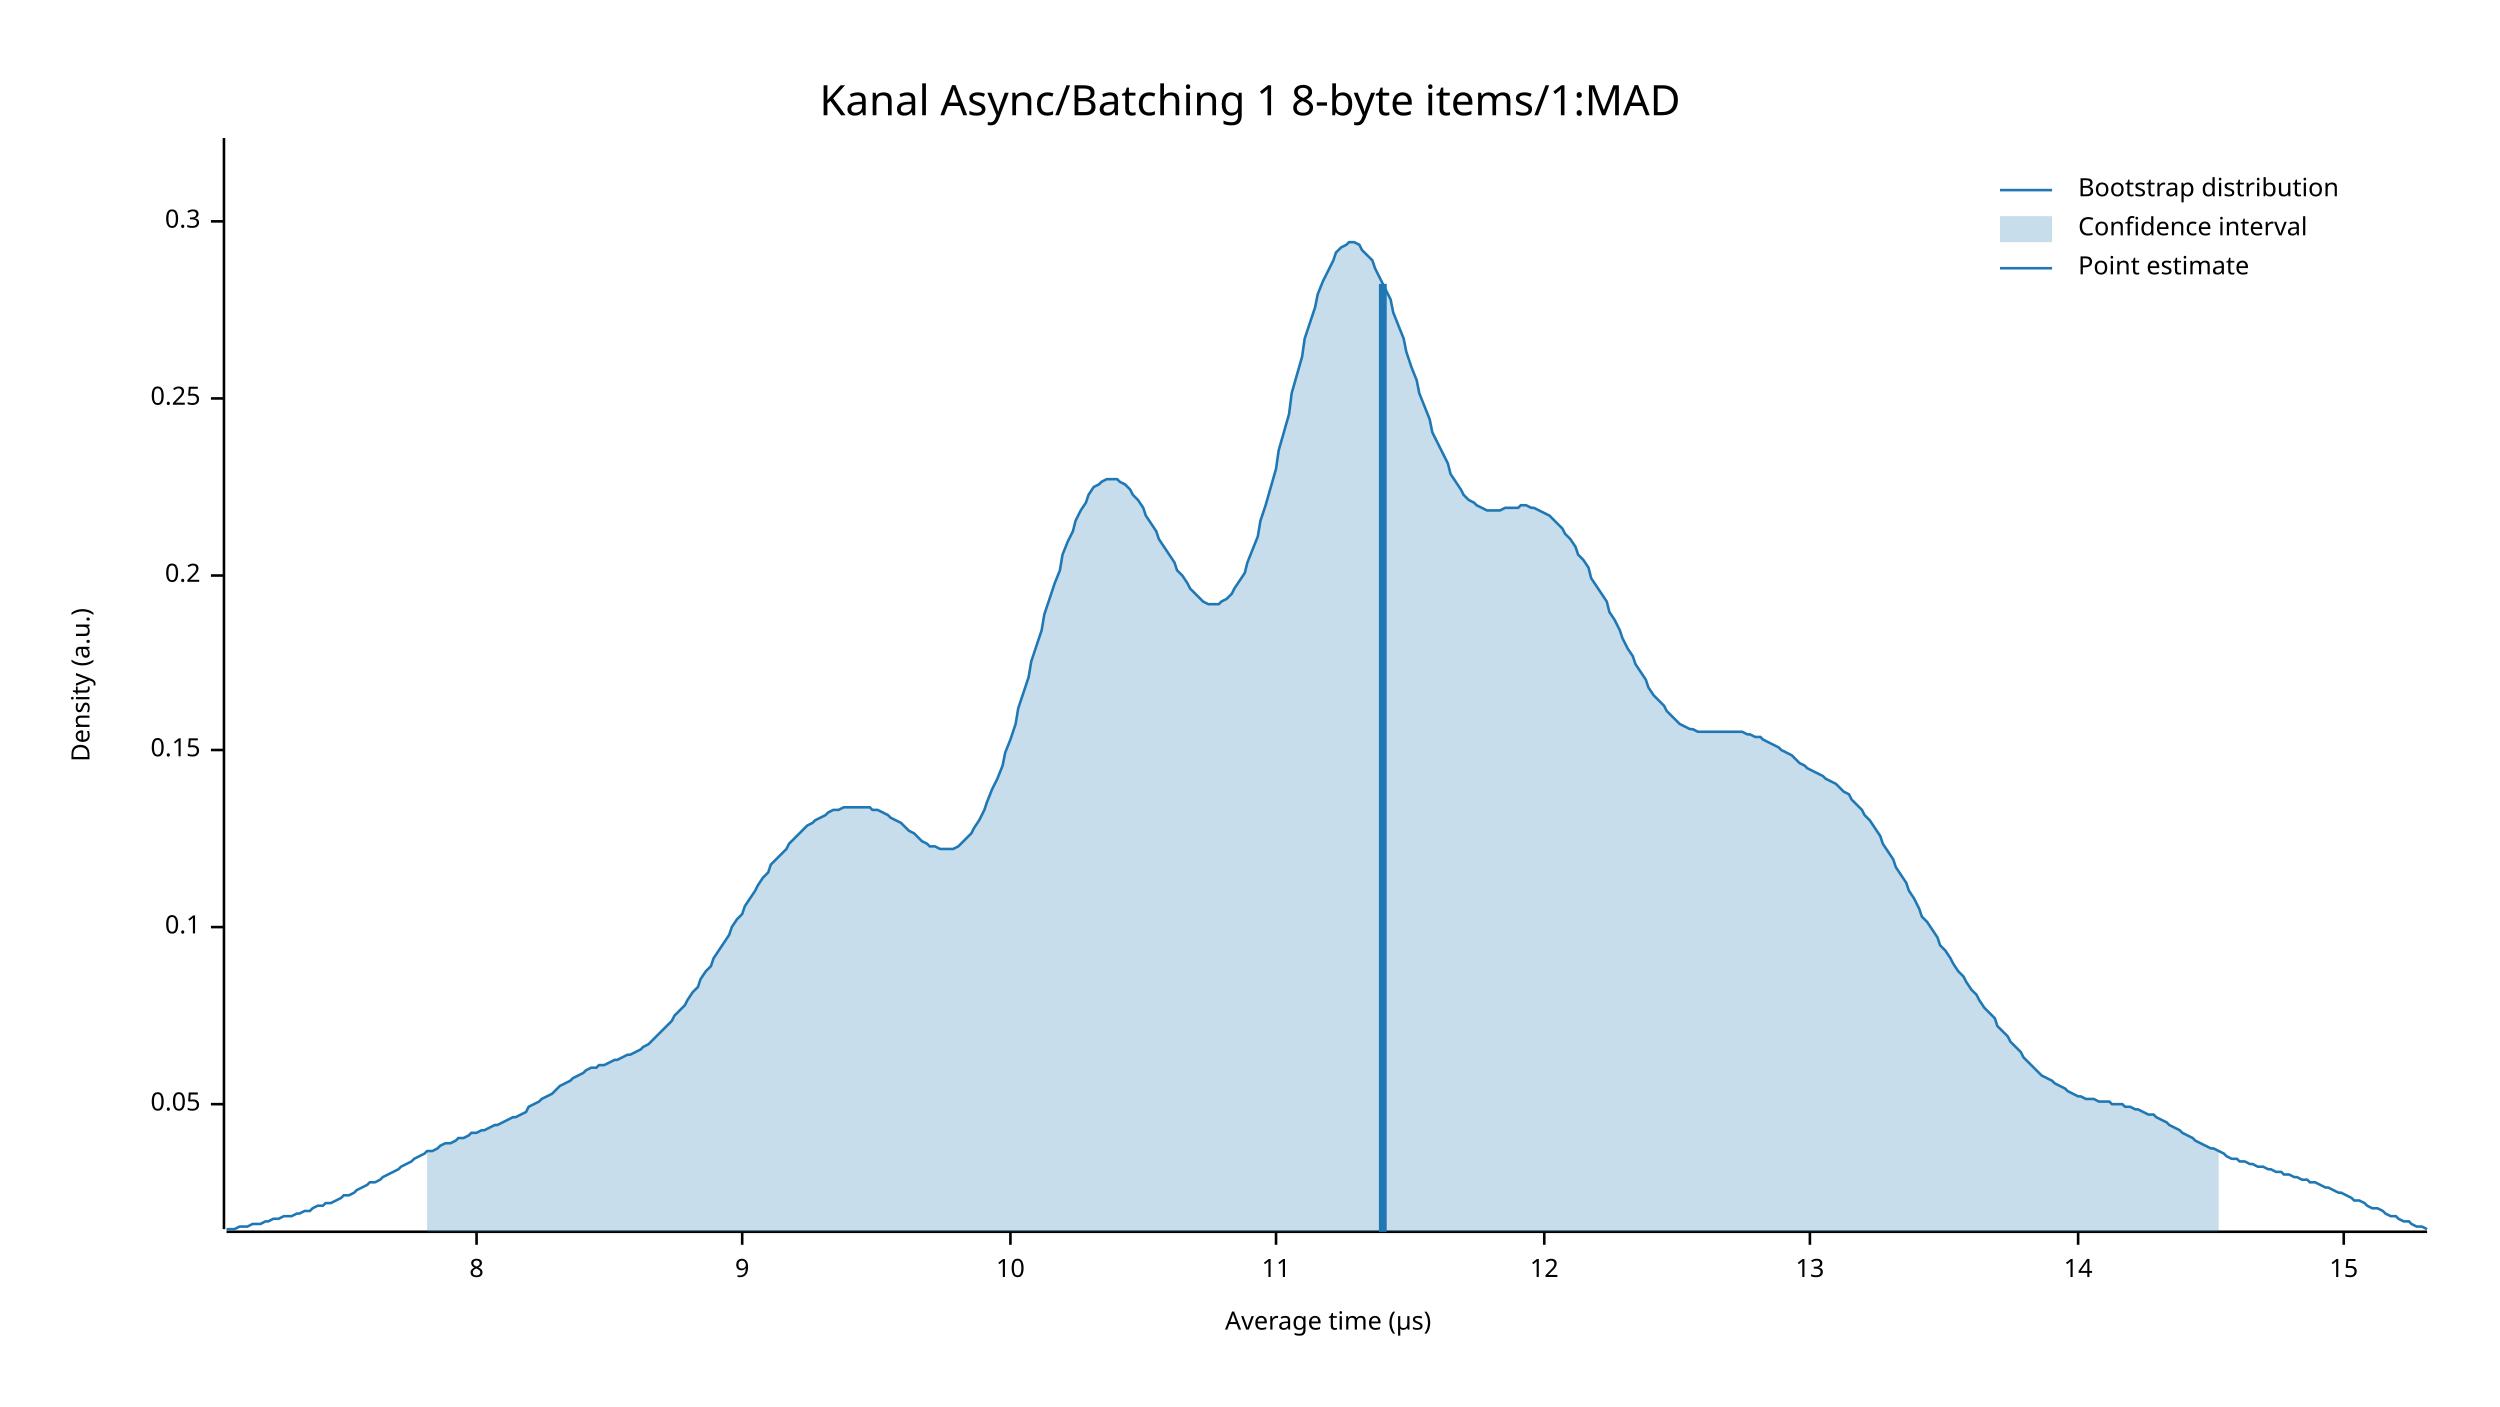
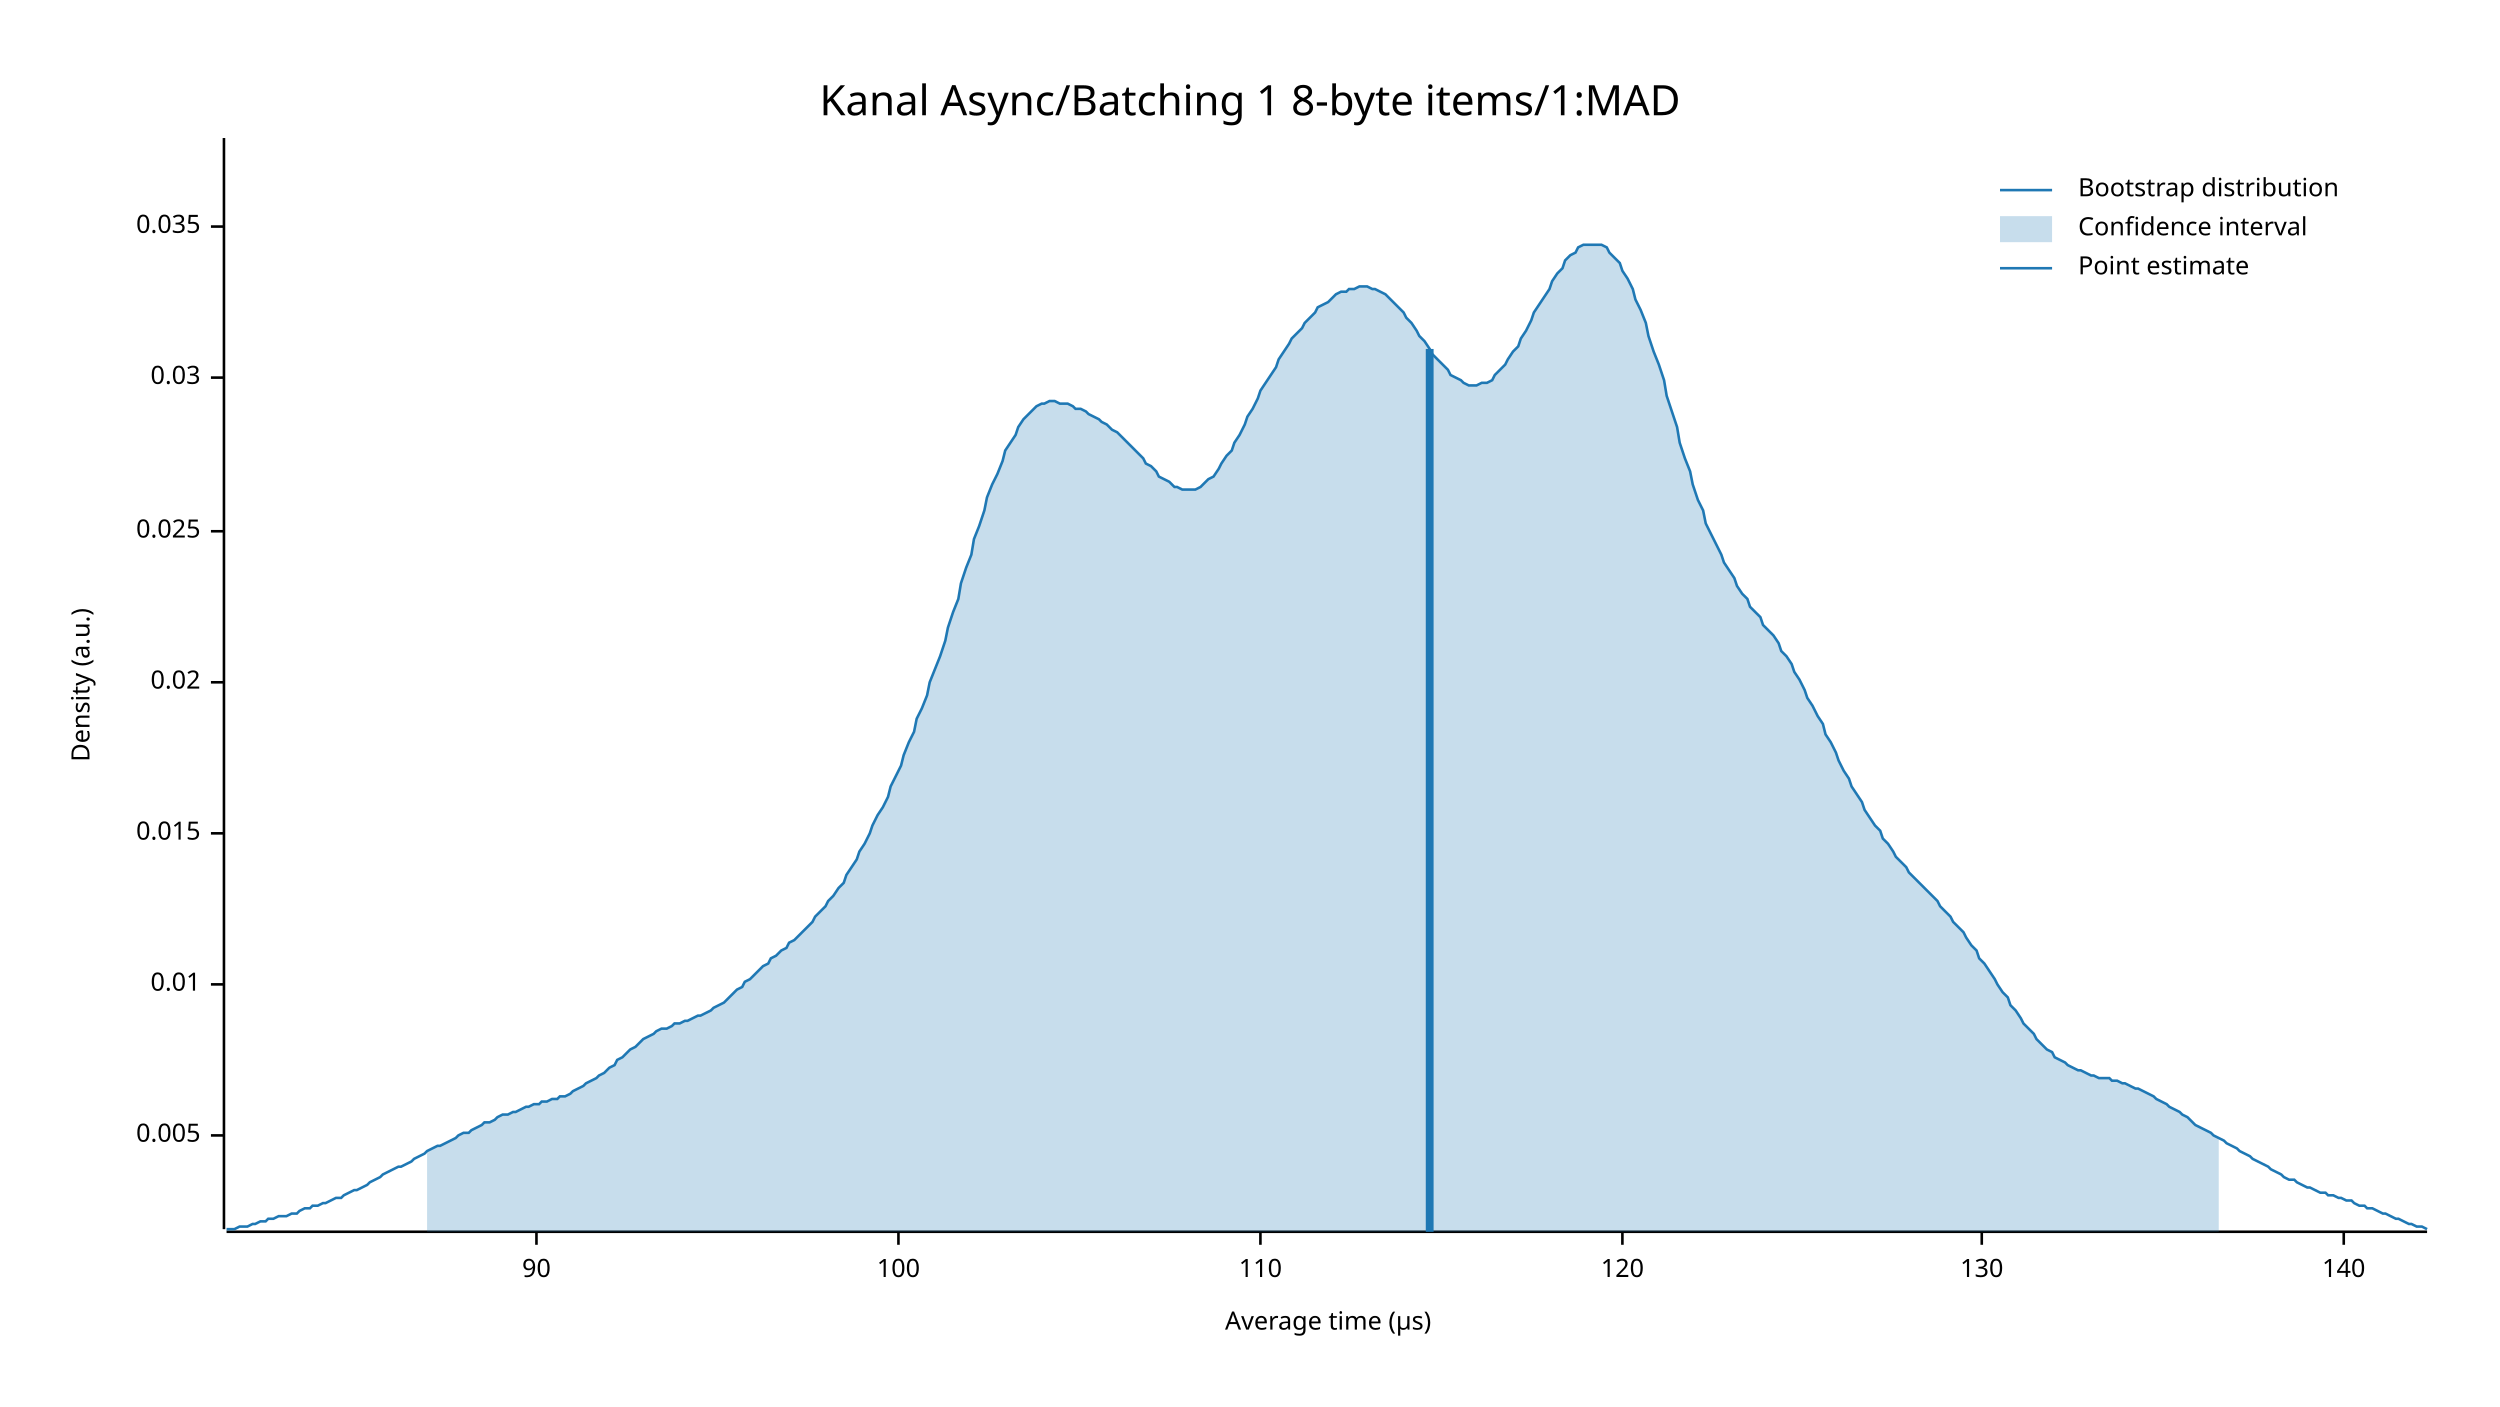
<svg xmlns="http://www.w3.org/2000/svg" width="960" height="540" viewBox="0 0 960 540">
  <text x="480" y="32" dy="0.76em" text-anchor="middle" font-family="sans-serif" font-size="16.129" opacity="1" fill="#000000">
Kanal Async/Batching 1 8-byte items/1:MAD
</text>
  <text x="27" y="263" dy="0.76em" text-anchor="middle" font-family="sans-serif" font-size="9.677" opacity="1" fill="#000000" transform="rotate(270, 27, 263)">
Density (a.u.)
</text>
  <text x="510" y="513" dy="-0.5ex" text-anchor="middle" font-family="sans-serif" font-size="9.677" opacity="1" fill="#000000">
Average time (µs)
</text>
  <polyline fill="none" opacity="1" stroke="#000000" stroke-width="1" points="86,53 86,472 " />
-   <text x="77" y="424" dy="0.5ex" text-anchor="end" font-family="sans-serif" font-size="9.677" opacity="1" fill="#000000">
- 0.05
+   <text x="77" y="436" dy="0.5ex" text-anchor="end" font-family="sans-serif" font-size="9.677" opacity="1" fill="#000000">
+ 0.005
</text>
-   <polyline fill="none" opacity="1" stroke="#000000" stroke-width="1" points="81,424 86,424 " />
-   <text x="77" y="356" dy="0.5ex" text-anchor="end" font-family="sans-serif" font-size="9.677" opacity="1" fill="#000000">
- 0.1
+   <polyline fill="none" opacity="1" stroke="#000000" stroke-width="1" points="81,436 86,436 " />
+   <text x="77" y="378" dy="0.5ex" text-anchor="end" font-family="sans-serif" font-size="9.677" opacity="1" fill="#000000">
+ 0.01
</text>
-   <polyline fill="none" opacity="1" stroke="#000000" stroke-width="1" points="81,356 86,356 " />
-   <text x="77" y="288" dy="0.5ex" text-anchor="end" font-family="sans-serif" font-size="9.677" opacity="1" fill="#000000">
- 0.15
+   <polyline fill="none" opacity="1" stroke="#000000" stroke-width="1" points="81,378 86,378 " />
+   <text x="77" y="320" dy="0.5ex" text-anchor="end" font-family="sans-serif" font-size="9.677" opacity="1" fill="#000000">
+ 0.015
</text>
-   <polyline fill="none" opacity="1" stroke="#000000" stroke-width="1" points="81,288 86,288 " />
-   <text x="77" y="221" dy="0.5ex" text-anchor="end" font-family="sans-serif" font-size="9.677" opacity="1" fill="#000000">
- 0.2
+   <polyline fill="none" opacity="1" stroke="#000000" stroke-width="1" points="81,320 86,320 " />
+   <text x="77" y="262" dy="0.5ex" text-anchor="end" font-family="sans-serif" font-size="9.677" opacity="1" fill="#000000">
+ 0.02
</text>
-   <polyline fill="none" opacity="1" stroke="#000000" stroke-width="1" points="81,221 86,221 " />
-   <text x="77" y="153" dy="0.5ex" text-anchor="end" font-family="sans-serif" font-size="9.677" opacity="1" fill="#000000">
- 0.25
+   <polyline fill="none" opacity="1" stroke="#000000" stroke-width="1" points="81,262 86,262 " />
+   <text x="77" y="204" dy="0.5ex" text-anchor="end" font-family="sans-serif" font-size="9.677" opacity="1" fill="#000000">
+ 0.025
</text>
-   <polyline fill="none" opacity="1" stroke="#000000" stroke-width="1" points="81,153 86,153 " />
-   <text x="77" y="85" dy="0.5ex" text-anchor="end" font-family="sans-serif" font-size="9.677" opacity="1" fill="#000000">
- 0.3
+   <polyline fill="none" opacity="1" stroke="#000000" stroke-width="1" points="81,204 86,204 " />
+   <text x="77" y="145" dy="0.5ex" text-anchor="end" font-family="sans-serif" font-size="9.677" opacity="1" fill="#000000">
+ 0.03
</text>
-   <polyline fill="none" opacity="1" stroke="#000000" stroke-width="1" points="81,85 86,85 " />
+   <polyline fill="none" opacity="1" stroke="#000000" stroke-width="1" points="81,145 86,145 " />
+   <text x="77" y="87" dy="0.5ex" text-anchor="end" font-family="sans-serif" font-size="9.677" opacity="1" fill="#000000">
+ 0.035
+ </text>
+   <polyline fill="none" opacity="1" stroke="#000000" stroke-width="1" points="81,87 86,87 " />
  <polyline fill="none" opacity="1" stroke="#000000" stroke-width="1" points="87,473 932,473 " />
-   <text x="183" y="483" dy="0.76em" text-anchor="middle" font-family="sans-serif" font-size="9.677" opacity="1" fill="#000000">
- 8
+   <text x="206" y="483" dy="0.76em" text-anchor="middle" font-family="sans-serif" font-size="9.677" opacity="1" fill="#000000">
+ 90
</text>
-   <polyline fill="none" opacity="1" stroke="#000000" stroke-width="1" points="183,473 183,478 " />
-   <text x="285" y="483" dy="0.76em" text-anchor="middle" font-family="sans-serif" font-size="9.677" opacity="1" fill="#000000">
- 9
+   <polyline fill="none" opacity="1" stroke="#000000" stroke-width="1" points="206,473 206,478 " />
+   <text x="345" y="483" dy="0.76em" text-anchor="middle" font-family="sans-serif" font-size="9.677" opacity="1" fill="#000000">
+ 100
</text>
-   <polyline fill="none" opacity="1" stroke="#000000" stroke-width="1" points="285,473 285,478 " />
-   <text x="388" y="483" dy="0.76em" text-anchor="middle" font-family="sans-serif" font-size="9.677" opacity="1" fill="#000000">
- 10
+   <polyline fill="none" opacity="1" stroke="#000000" stroke-width="1" points="345,473 345,478 " />
+   <text x="484" y="483" dy="0.76em" text-anchor="middle" font-family="sans-serif" font-size="9.677" opacity="1" fill="#000000">
+ 110
</text>
-   <polyline fill="none" opacity="1" stroke="#000000" stroke-width="1" points="388,473 388,478 " />
-   <text x="490" y="483" dy="0.76em" text-anchor="middle" font-family="sans-serif" font-size="9.677" opacity="1" fill="#000000">
- 11
+   <polyline fill="none" opacity="1" stroke="#000000" stroke-width="1" points="484,473 484,478 " />
+   <text x="623" y="483" dy="0.76em" text-anchor="middle" font-family="sans-serif" font-size="9.677" opacity="1" fill="#000000">
+ 120
</text>
-   <polyline fill="none" opacity="1" stroke="#000000" stroke-width="1" points="490,473 490,478 " />
-   <text x="593" y="483" dy="0.76em" text-anchor="middle" font-family="sans-serif" font-size="9.677" opacity="1" fill="#000000">
- 12
+   <polyline fill="none" opacity="1" stroke="#000000" stroke-width="1" points="623,473 623,478 " />
+   <text x="761" y="483" dy="0.76em" text-anchor="middle" font-family="sans-serif" font-size="9.677" opacity="1" fill="#000000">
+ 130
</text>
-   <polyline fill="none" opacity="1" stroke="#000000" stroke-width="1" points="593,473 593,478 " />
-   <text x="695" y="483" dy="0.76em" text-anchor="middle" font-family="sans-serif" font-size="9.677" opacity="1" fill="#000000">
- 13
- </text>
-   <polyline fill="none" opacity="1" stroke="#000000" stroke-width="1" points="695,473 695,478 " />
-   <text x="798" y="483" dy="0.76em" text-anchor="middle" font-family="sans-serif" font-size="9.677" opacity="1" fill="#000000">
- 14
- </text>
-   <polyline fill="none" opacity="1" stroke="#000000" stroke-width="1" points="798,473 798,478 " />
+   <polyline fill="none" opacity="1" stroke="#000000" stroke-width="1" points="761,473 761,478 " />
  <text x="900" y="483" dy="0.76em" text-anchor="middle" font-family="sans-serif" font-size="9.677" opacity="1" fill="#000000">
- 15
+ 140
</text>
  <polyline fill="none" opacity="1" stroke="#000000" stroke-width="1" points="900,473 900,478 " />
-   <polyline fill="none" opacity="1" stroke="#1F78B4" stroke-width="1" points="87,472 88,472 90,472 92,471 93,471 95,471 97,470 98,470 100,470 102,469 103,469 105,468 107,468 109,467 110,467 112,467 114,466 115,466 117,465 119,465 120,464 122,463 124,463 125,462 127,462 129,461 131,460 132,459 134,459 136,458 137,457 139,456 141,455 142,454 144,454 146,453 147,452 149,451 151,450 153,449 154,448 156,447 158,446 159,445 161,444 163,443 164,442 166,442 168,441 169,440 171,439 173,439 175,438 176,437 178,437 180,436 181,435 183,435 185,434 186,434 188,433 190,432 191,432 193,431 195,430 197,429 198,429 200,428 202,427 203,425 205,424 207,423 208,422 210,421 212,420 214,418 215,417 217,416 219,415 220,414 222,413 224,412 225,411 227,410 229,410 230,409 232,409 234,408 236,407 237,407 239,406 241,405 242,405 244,404 246,403 247,402 249,401 251,399 252,398 254,396 256,394 258,392 259,390 261,388 263,386 264,384 266,381 268,379 269,376 271,373 273,371 274,368 276,365 278,362 280,359 281,356 283,353 285,351 286,348 288,345 290,342 291,340 293,337 295,335 296,332 298,330 300,328 302,326 303,324 305,322 307,320 308,319 310,317 312,316 313,315 315,314 317,313 318,312 320,311 322,311 324,310 325,310 327,310 329,310 330,310 332,310 334,310 335,311 337,311 339,312 341,313 342,314 344,315 346,316 347,317 349,319 351,320 352,321 354,323 356,324 357,325 359,325 361,326 363,326 364,326 366,326 368,325 369,324 371,322 373,320 374,318 376,315 378,311 379,308 381,303 383,299 385,294 386,289 388,284 390,278 391,272 393,266 395,260 396,254 398,248 400,242 401,236 403,230 405,224 407,219 408,213 410,208 412,204 413,200 415,196 417,193 418,190 420,187 422,186 423,185 425,184 427,184 429,184 430,185 432,186 434,188 435,190 437,192 439,195 440,198 442,201 444,204 445,207 447,210 449,213 451,216 452,219 454,221 456,224 457,226 459,228 461,230 462,231 464,232 466,232 468,232 469,231 471,230 473,228 474,226 476,223 478,220 479,216 481,211 483,206 484,200 486,194 488,187 490,180 491,173 493,166 495,159 496,151 498,144 500,137 501,130 503,124 505,118 506,113 508,108 510,104 512,100 513,97 515,95 517,94 518,93 520,93 522,94 523,96 525,98 527,100 528,103 530,107 532,111 534,115 535,120 537,125 539,130 540,135 542,141 544,146 545,151 547,156 549,161 550,166 552,170 554,174 556,178 557,182 559,185 561,188 562,190 564,192 566,193 567,194 569,195 571,196 573,196 574,196 576,196 578,195 579,195 581,195 583,195 584,194 586,194 588,195 589,195 591,196 593,197 595,198 596,199 598,201 600,203 601,205 603,207 605,210 606,213 608,215 610,218 611,222 613,225 615,228 617,231 618,235 620,238 622,242 623,245 625,249 627,252 628,255 630,258 632,261 633,264 635,267 637,269 639,271 640,273 642,275 644,277 645,278 647,279 649,280 650,280 652,281 654,281 655,281 657,281 659,281 661,281 662,281 664,281 666,281 667,281 669,281 671,282 672,282 674,283 676,283 677,284 679,285 681,286 683,287 684,288 686,289 688,290 689,291 691,293 693,294 694,295 696,296 698,297 700,298 701,299 703,300 705,301 706,302 708,304 710,305 711,307 713,309 715,311 716,313 718,315 720,318 722,321 723,324 725,327 727,330 728,333 730,336 732,339 733,342 735,345 737,349 738,352 740,354 742,357 744,360 745,363 747,365 749,368 750,370 752,373 754,375 755,377 757,380 759,382 760,384 762,387 764,389 766,391 767,394 769,396 771,398 772,400 774,402 776,404 777,406 779,408 781,410 782,411 784,413 786,414 788,415 789,416 791,417 793,418 794,419 796,420 798,421 799,421 801,422 803,422 804,422 806,423 808,423 810,423 811,424 813,424 815,424 816,425 818,425 820,426 821,426 823,427 825,428 827,428 828,429 830,430 832,431 833,432 835,433 837,434 838,435 840,436 842,437 843,438 845,439 847,440 849,441 850,441 852,442 854,443 855,444 857,445 859,445 860,446 862,446 864,447 865,447 867,448 869,448 871,449 872,449 874,450 876,450 877,451 879,451 881,452 882,452 884,453 886,453 887,454 889,454 891,455 893,456 894,456 896,457 898,458 899,458 901,459 903,460 904,461 906,461 908,462 909,463 911,464 913,464 915,465 916,466 918,467 920,467 921,468 923,469 925,469 926,470 928,471 930,471 932,472 " />
-   <polygon opacity="0.25" fill="#1F78B4" points="164,442 166,442 168,441 169,440 171,439 173,439 175,438 176,437 178,437 180,436 181,435 183,435 185,434 186,434 188,433 190,432 191,432 193,431 195,430 197,429 198,429 200,428 202,427 203,425 205,424 207,423 208,422 210,421 212,420 214,418 215,417 217,416 219,415 220,414 222,413 224,412 225,411 227,410 229,410 230,409 232,409 234,408 236,407 237,407 239,406 241,405 242,405 244,404 246,403 247,402 249,401 251,399 252,398 254,396 256,394 258,392 259,390 261,388 263,386 264,384 266,381 268,379 269,376 271,373 273,371 274,368 276,365 278,362 280,359 281,356 283,353 285,351 286,348 288,345 290,342 291,340 293,337 295,335 296,332 298,330 300,328 302,326 303,324 305,322 307,320 308,319 310,317 312,316 313,315 315,314 317,313 318,312 320,311 322,311 324,310 325,310 327,310 329,310 330,310 332,310 334,310 335,311 337,311 339,312 341,313 342,314 344,315 346,316 347,317 349,319 351,320 352,321 354,323 356,324 357,325 359,325 361,326 363,326 364,326 366,326 368,325 369,324 371,322 373,320 374,318 376,315 378,311 379,308 381,303 383,299 385,294 386,289 388,284 390,278 391,272 393,266 395,260 396,254 398,248 400,242 401,236 403,230 405,224 407,219 408,213 410,208 412,204 413,200 415,196 417,193 418,190 420,187 422,186 423,185 425,184 427,184 429,184 430,185 432,186 434,188 435,190 437,192 439,195 440,198 442,201 444,204 445,207 447,210 449,213 451,216 452,219 454,221 456,224 457,226 459,228 461,230 462,231 464,232 466,232 468,232 469,231 471,230 473,228 474,226 476,223 478,220 479,216 481,211 483,206 484,200 486,194 488,187 490,180 491,173 493,166 495,159 496,151 498,144 500,137 501,130 503,124 505,118 506,113 508,108 510,104 512,100 513,97 515,95 517,94 518,93 520,93 522,94 523,96 525,98 527,100 528,103 530,107 532,111 534,115 535,120 537,125 539,130 540,135 542,141 544,146 545,151 547,156 549,161 550,166 552,170 554,174 556,178 557,182 559,185 561,188 562,190 564,192 566,193 567,194 569,195 571,196 573,196 574,196 576,196 578,195 579,195 581,195 583,195 584,194 586,194 588,195 589,195 591,196 593,197 595,198 596,199 598,201 600,203 601,205 603,207 605,210 606,213 608,215 610,218 611,222 613,225 615,228 617,231 618,235 620,238 622,242 623,245 625,249 627,252 628,255 630,258 632,261 633,264 635,267 637,269 639,271 640,273 642,275 644,277 645,278 647,279 649,280 650,280 652,281 654,281 655,281 657,281 659,281 661,281 662,281 664,281 666,281 667,281 669,281 671,282 672,282 674,283 676,283 677,284 679,285 681,286 683,287 684,288 686,289 688,290 689,291 691,293 693,294 694,295 696,296 698,297 700,298 701,299 703,300 705,301 706,302 708,304 710,305 711,307 713,309 715,311 716,313 718,315 720,318 722,321 723,324 725,327 727,330 728,333 730,336 732,339 733,342 735,345 737,349 738,352 740,354 742,357 744,360 745,363 747,365 749,368 750,370 752,373 754,375 755,377 757,380 759,382 760,384 762,387 764,389 766,391 767,394 769,396 771,398 772,400 774,402 776,404 777,406 779,408 781,410 782,411 784,413 786,414 788,415 789,416 791,417 793,418 794,419 796,420 798,421 799,421 801,422 803,422 804,422 806,423 808,423 810,423 811,424 813,424 815,424 816,425 818,425 820,426 821,426 823,427 825,428 827,428 828,429 830,430 832,431 833,432 835,433 837,434 838,435 840,436 842,437 843,438 845,439 847,440 849,441 850,441 852,442 852,473 164,473 " />
-   <polyline fill="none" opacity="1" stroke="#1F78B4" stroke-width="3" points="531,473 531,109 " />
+   <polyline fill="none" opacity="1" stroke="#1F78B4" stroke-width="1" points="87,472 88,472 90,472 92,471 93,471 95,471 97,470 98,470 100,469 102,469 103,468 105,468 107,467 109,467 110,467 112,466 114,466 115,465 117,464 119,464 120,463 122,463 124,462 125,462 127,461 129,460 131,460 132,459 134,458 136,457 137,457 139,456 141,455 142,454 144,453 146,452 147,451 149,450 151,449 153,448 154,448 156,447 158,446 159,445 161,444 163,443 164,442 166,441 168,440 169,440 171,439 173,438 175,437 176,436 178,435 180,435 181,434 183,433 185,432 186,431 188,431 190,430 191,429 193,428 195,428 197,427 198,427 200,426 202,425 203,425 205,424 207,424 208,423 210,423 212,422 214,422 215,421 217,421 219,420 220,419 222,418 224,417 225,416 227,415 229,414 230,413 232,412 234,410 236,409 237,407 239,406 241,404 242,403 244,402 246,400 247,399 249,398 251,397 252,396 254,395 256,395 258,394 259,393 261,393 263,392 264,392 266,391 268,390 269,390 271,389 273,388 274,387 276,386 278,385 280,383 281,382 283,380 285,379 286,377 288,376 290,374 291,373 293,371 295,370 296,368 298,367 300,365 302,364 303,362 305,361 307,359 308,358 310,356 312,354 313,352 315,350 317,348 318,346 320,344 322,341 324,339 325,336 327,333 329,330 330,327 332,324 334,320 335,317 337,313 339,310 341,306 342,302 344,298 346,294 347,290 349,285 351,281 352,276 354,272 356,267 357,262 359,257 361,252 363,246 364,241 366,235 368,230 369,224 371,218 373,213 374,207 376,202 378,196 379,191 381,186 383,182 385,177 386,173 388,170 390,167 391,164 393,161 395,159 396,158 398,156 400,155 401,155 403,154 405,154 407,155 408,155 410,155 412,156 413,157 415,157 417,158 418,159 420,160 422,161 423,162 425,163 427,165 429,166 430,167 432,169 434,171 435,172 437,174 439,176 440,178 442,179 444,181 445,183 447,184 449,185 451,187 452,187 454,188 456,188 457,188 459,188 461,187 462,186 464,184 466,183 468,180 469,178 471,175 473,173 474,170 476,167 478,163 479,160 481,157 483,153 484,150 486,147 488,144 490,141 491,138 493,135 495,132 496,130 498,128 500,126 501,124 503,122 505,120 506,118 508,117 510,116 512,114 513,113 515,112 517,112 518,111 520,111 522,110 523,110 525,110 527,111 528,111 530,112 532,113 534,115 535,116 537,118 539,120 540,122 542,124 544,127 545,129 547,131 549,134 550,136 552,138 554,140 556,142 557,144 559,145 561,146 562,147 564,148 566,148 567,148 569,147 571,147 573,146 574,144 576,142 578,140 579,138 581,135 583,133 584,130 586,127 588,123 589,120 591,117 593,114 595,111 596,108 598,105 600,103 601,100 603,98 605,97 606,95 608,94 610,94 611,94 613,94 615,94 617,95 618,97 620,99 622,101 623,104 625,107 627,111 628,115 630,119 632,124 633,129 635,135 637,140 639,146 640,152 642,158 644,164 645,170 647,176 649,181 650,186 652,192 654,196 655,201 657,205 659,209 661,213 662,216 664,219 666,222 667,225 669,228 671,230 672,233 674,235 676,237 677,240 679,242 681,244 683,247 684,250 686,252 688,255 689,258 691,261 693,265 694,268 696,271 698,275 700,278 701,282 703,285 705,289 706,292 708,296 710,299 711,302 713,305 715,308 716,311 718,314 720,317 722,319 723,322 725,324 727,327 728,329 730,331 732,333 733,335 735,337 737,339 738,340 740,342 742,344 744,346 745,348 747,350 749,352 750,354 752,356 754,358 755,360 757,363 759,365 760,368 762,370 764,373 766,376 767,378 769,381 771,383 772,386 774,388 776,391 777,393 779,395 781,397 782,399 784,401 786,403 788,404 789,406 791,407 793,408 794,409 796,410 798,411 799,411 801,412 803,413 804,413 806,414 808,414 810,414 811,415 813,415 815,416 816,416 818,417 820,418 821,418 823,419 825,420 827,421 828,422 830,423 832,424 833,425 835,426 837,427 838,428 840,429 842,431 843,432 845,433 847,434 849,435 850,436 852,437 854,438 855,439 857,440 859,441 860,442 862,443 864,444 865,445 867,446 869,447 871,448 872,449 874,450 876,451 877,452 879,453 881,453 882,454 884,455 886,456 887,456 889,457 891,458 893,458 894,459 896,459 898,460 899,460 901,461 903,461 904,462 906,463 908,463 909,464 911,464 913,465 915,466 916,466 918,467 920,468 921,468 923,469 925,470 926,470 928,471 930,471 932,472 " />
+   <polygon opacity="0.25" fill="#1F78B4" points="164,442 166,441 168,440 169,440 171,439 173,438 175,437 176,436 178,435 180,435 181,434 183,433 185,432 186,431 188,431 190,430 191,429 193,428 195,428 197,427 198,427 200,426 202,425 203,425 205,424 207,424 208,423 210,423 212,422 214,422 215,421 217,421 219,420 220,419 222,418 224,417 225,416 227,415 229,414 230,413 232,412 234,410 236,409 237,407 239,406 241,404 242,403 244,402 246,400 247,399 249,398 251,397 252,396 254,395 256,395 258,394 259,393 261,393 263,392 264,392 266,391 268,390 269,390 271,389 273,388 274,387 276,386 278,385 280,383 281,382 283,380 285,379 286,377 288,376 290,374 291,373 293,371 295,370 296,368 298,367 300,365 302,364 303,362 305,361 307,359 308,358 310,356 312,354 313,352 315,350 317,348 318,346 320,344 322,341 324,339 325,336 327,333 329,330 330,327 332,324 334,320 335,317 337,313 339,310 341,306 342,302 344,298 346,294 347,290 349,285 351,281 352,276 354,272 356,267 357,262 359,257 361,252 363,246 364,241 366,235 368,230 369,224 371,218 373,213 374,207 376,202 378,196 379,191 381,186 383,182 385,177 386,173 388,170 390,167 391,164 393,161 395,159 396,158 398,156 400,155 401,155 403,154 405,154 407,155 408,155 410,155 412,156 413,157 415,157 417,158 418,159 420,160 422,161 423,162 425,163 427,165 429,166 430,167 432,169 434,171 435,172 437,174 439,176 440,178 442,179 444,181 445,183 447,184 449,185 451,187 452,187 454,188 456,188 457,188 459,188 461,187 462,186 464,184 466,183 468,180 469,178 471,175 473,173 474,170 476,167 478,163 479,160 481,157 483,153 484,150 486,147 488,144 490,141 491,138 493,135 495,132 496,130 498,128 500,126 501,124 503,122 505,120 506,118 508,117 510,116 512,114 513,113 515,112 517,112 518,111 520,111 522,110 523,110 525,110 527,111 528,111 530,112 532,113 534,115 535,116 537,118 539,120 540,122 542,124 544,127 545,129 547,131 549,134 550,136 552,138 554,140 556,142 557,144 559,145 561,146 562,147 564,148 566,148 567,148 569,147 571,147 573,146 574,144 576,142 578,140 579,138 581,135 583,133 584,130 586,127 588,123 589,120 591,117 593,114 595,111 596,108 598,105 600,103 601,100 603,98 605,97 606,95 608,94 610,94 611,94 613,94 615,94 617,95 618,97 620,99 622,101 623,104 625,107 627,111 628,115 630,119 632,124 633,129 635,135 637,140 639,146 640,152 642,158 644,164 645,170 647,176 649,181 650,186 652,192 654,196 655,201 657,205 659,209 661,213 662,216 664,219 666,222 667,225 669,228 671,230 672,233 674,235 676,237 677,240 679,242 681,244 683,247 684,250 686,252 688,255 689,258 691,261 693,265 694,268 696,271 698,275 700,278 701,282 703,285 705,289 706,292 708,296 710,299 711,302 713,305 715,308 716,311 718,314 720,317 722,319 723,322 725,324 727,327 728,329 730,331 732,333 733,335 735,337 737,339 738,340 740,342 742,344 744,346 745,348 747,350 749,352 750,354 752,356 754,358 755,360 757,363 759,365 760,368 762,370 764,373 766,376 767,378 769,381 771,383 772,386 774,388 776,391 777,393 779,395 781,397 782,399 784,401 786,403 788,404 789,406 791,407 793,408 794,409 796,410 798,411 799,411 801,412 803,413 804,413 806,414 808,414 810,414 811,415 813,415 815,416 816,416 818,417 820,418 821,418 823,419 825,420 827,421 828,422 830,423 832,424 833,425 835,426 837,427 838,428 840,429 842,431 843,432 845,433 847,434 849,435 850,436 852,437 852,473 164,473 " />
+   <polyline fill="none" opacity="1" stroke="#1F78B4" stroke-width="3" points="549,473 549,134 " />
  <text x="798" y="68" dy="0.76em" text-anchor="start" font-family="sans-serif" font-size="9.677" opacity="1" fill="#000000">
Bootstrap distribution
</text>
  <text x="798" y="83" dy="0.76em" text-anchor="start" font-family="sans-serif" font-size="9.677" opacity="1" fill="#000000">
Confidence interval
</text>
  <text x="798" y="98" dy="0.76em" text-anchor="start" font-family="sans-serif" font-size="9.677" opacity="1" fill="#000000">
Point estimate
</text>
  <polyline fill="none" opacity="1" stroke="#1F78B4" stroke-width="1" points="768,73 788,73 " />
  <rect x="768" y="83" width="20" height="10" opacity="0.25" fill="#1F78B4" stroke="none" />
  <polyline fill="none" opacity="1" stroke="#1F78B4" stroke-width="1" points="768,103 788,103 " />
</svg>
